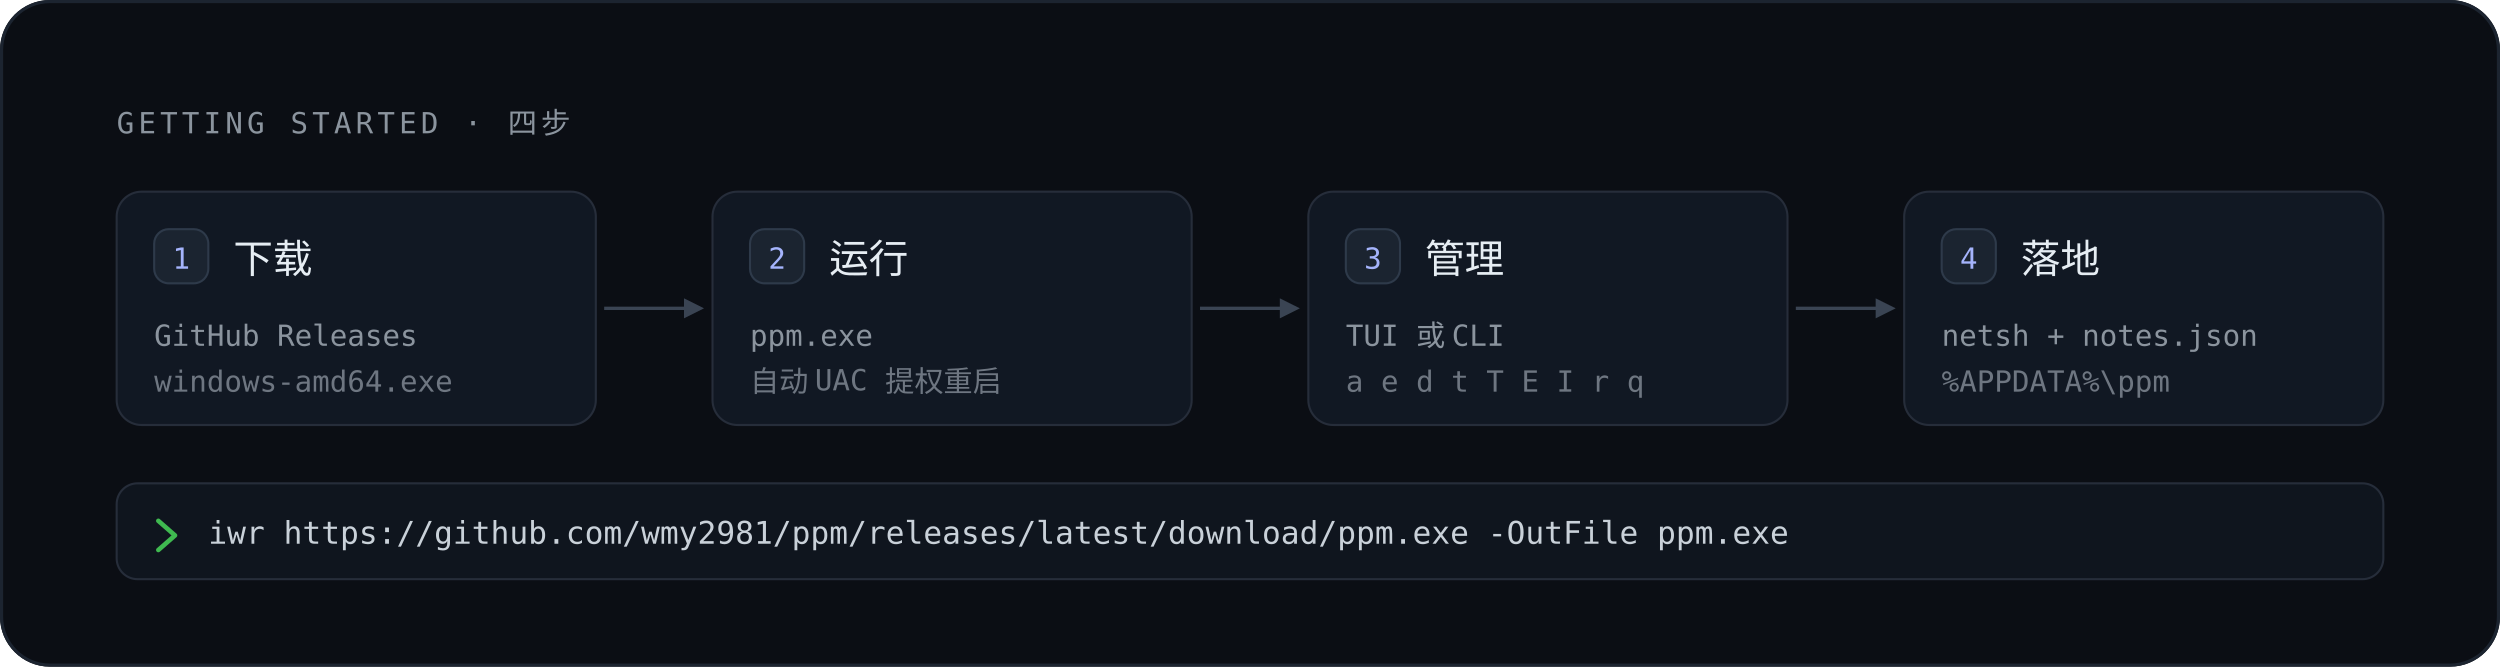
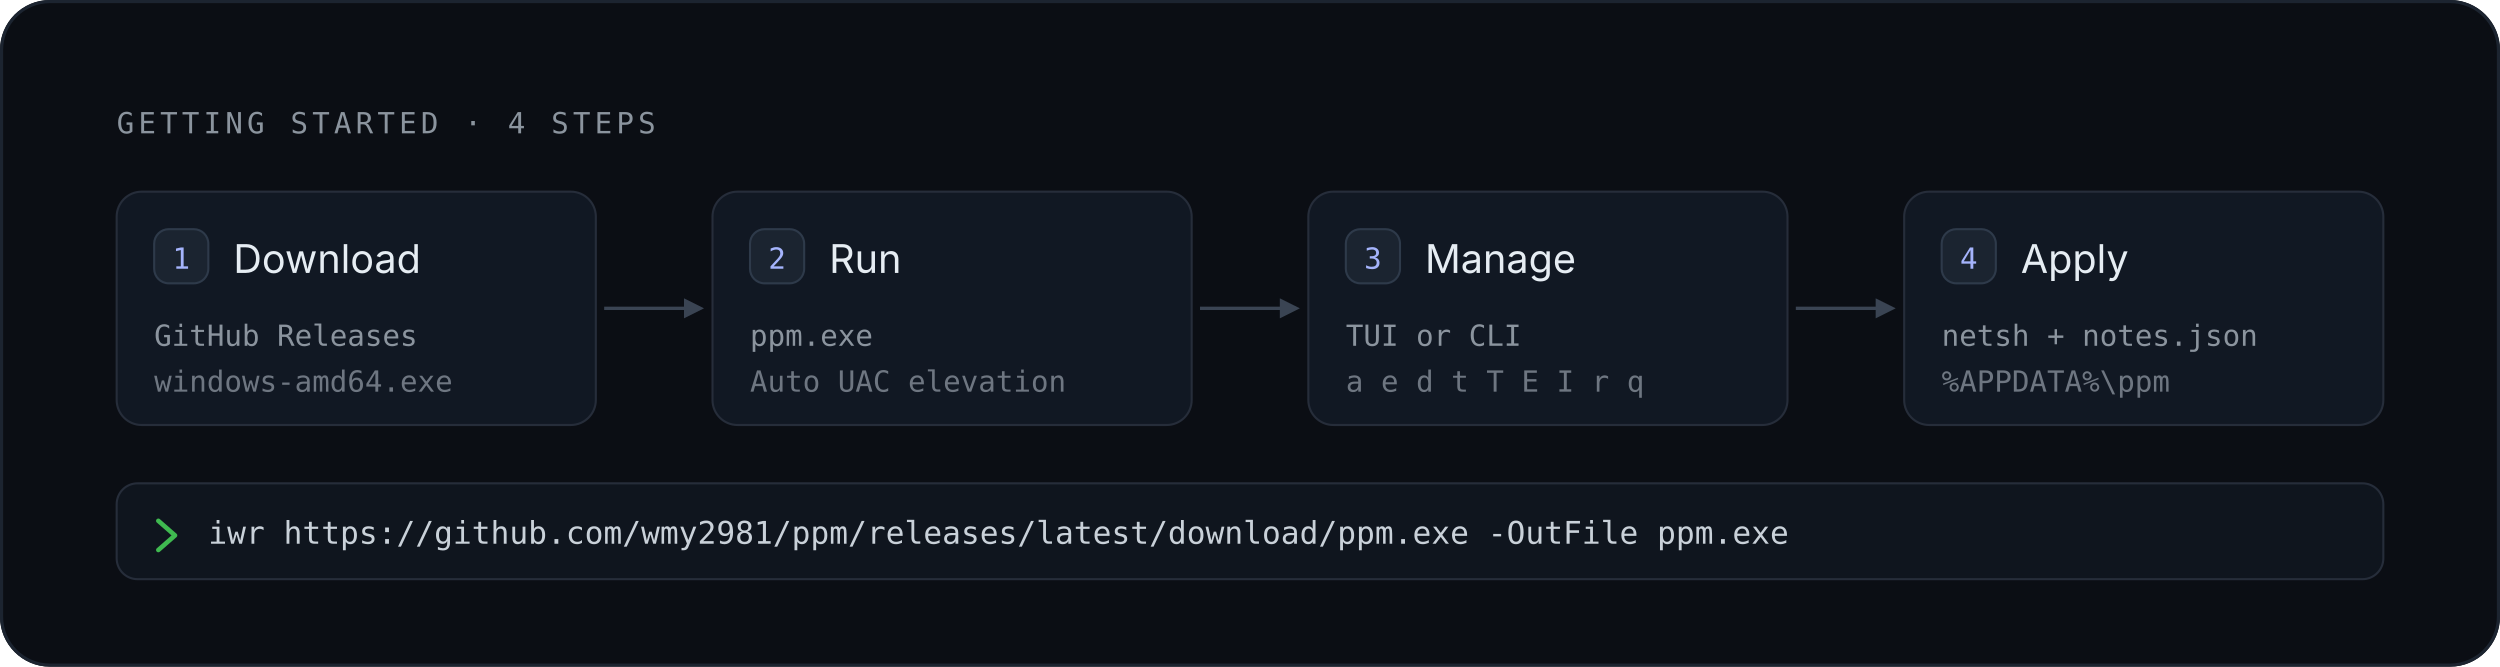
<svg xmlns="http://www.w3.org/2000/svg" width="1200" height="320" viewBox="0 0 1200 320" role="img" aria-labelledby="wfTitle wfDesc">
  <defs>
    <marker id="arw2" viewBox="0 0 10 10" refX="8" refY="5" markerWidth="6" markerHeight="6" orient="auto-start-reverse">
      <path d="M0 0 L10 5 L0 10 Z" fill="#3A4453" />
    </marker>
  </defs>
  <rect width="1200" height="320" rx="24" fill="#0B0E14" />
  <rect x="0.75" y="0.75" width="1198.5" height="318.5" rx="23.25" fill="none" stroke="#1C2430" stroke-width="1.5" />
-   <text x="56" y="64" font-family="ui-monospace, Menlo, Consolas, monospace" font-size="14" letter-spacing="2" fill="#8B949E">GETTING STARTED · 四步</text>
+   <text x="56" y="64" font-family="ui-monospace, Menlo, Consolas, monospace" font-size="14" letter-spacing="2" fill="#8B949E">GETTING STARTED · 4 STEPS</text>
  <g stroke="#3A4453" stroke-width="1.6" marker-end="url(#arw2)">
    <line x1="290" y1="148" x2="336" y2="148" />
    <line x1="576" y1="148" x2="622" y2="148" />
    <line x1="862" y1="148" x2="908" y2="148" />
  </g>
  <g>
    <rect x="56" y="92" width="230" height="112" rx="12" fill="#111823" stroke="#262D3A" />
    <rect x="74" y="110" width="26" height="26" rx="7" fill="#1B2430" stroke="#2E3A4A" />
    <text x="87" y="129" text-anchor="middle" font-family="ui-monospace, Menlo, Consolas, monospace" font-size="14" fill="#A5B4FC">1</text>
-     <text x="112" y="131" font-family="-apple-system, BlinkMacSystemFont, 'Segoe UI', 'PingFang SC', 'Microsoft YaHei', sans-serif" font-size="19" fill="#E6EDF3">下载</text>
+     <text x="112" y="131" font-family="-apple-system, BlinkMacSystemFont, 'Segoe UI', 'PingFang SC', 'Microsoft YaHei', sans-serif" font-size="19" fill="#E6EDF3">Download</text>
    <text x="74" y="166" font-family="ui-monospace, Menlo, Consolas, monospace" font-size="14" fill="#8B949E">GitHub Releases</text>
    <text x="74" y="188" font-family="ui-monospace, Menlo, Consolas, monospace" font-size="14" fill="#6E7681">windows-amd64.exe</text>
  </g>
  <g>
    <rect x="342" y="92" width="230" height="112" rx="12" fill="#111823" stroke="#262D3A" />
    <rect x="360" y="110" width="26" height="26" rx="7" fill="#1B2430" stroke="#2E3A4A" />
    <text x="373" y="129" text-anchor="middle" font-family="ui-monospace, Menlo, Consolas, monospace" font-size="14" fill="#A5B4FC">2</text>
-     <text x="398" y="131" font-family="-apple-system, BlinkMacSystemFont, 'Segoe UI', 'PingFang SC', 'Microsoft YaHei', sans-serif" font-size="19" fill="#E6EDF3">运行</text>
+     <text x="398" y="131" font-family="-apple-system, BlinkMacSystemFont, 'Segoe UI', 'PingFang SC', 'Microsoft YaHei', sans-serif" font-size="19" fill="#E6EDF3">Run</text>
    <text x="360" y="166" font-family="ui-monospace, Menlo, Consolas, monospace" font-size="14" fill="#8B949E">ppm.exe</text>
-     <text x="360" y="188" font-family="ui-monospace, Menlo, Consolas, monospace" font-size="14" fill="#6E7681">自动 UAC 提权重启</text>
+     <text x="360" y="188" font-family="ui-monospace, Menlo, Consolas, monospace" font-size="14" fill="#6E7681">Auto UAC elevation</text>
  </g>
  <g>
    <rect x="628" y="92" width="230" height="112" rx="12" fill="#111823" stroke="#262D3A" />
    <rect x="646" y="110" width="26" height="26" rx="7" fill="#1B2430" stroke="#2E3A4A" />
    <text x="659" y="129" text-anchor="middle" font-family="ui-monospace, Menlo, Consolas, monospace" font-size="14" fill="#A5B4FC">3</text>
-     <text x="684" y="131" font-family="-apple-system, BlinkMacSystemFont, 'Segoe UI', 'PingFang SC', 'Microsoft YaHei', sans-serif" font-size="19" fill="#E6EDF3">管理</text>
-     <text x="646" y="166" font-family="ui-monospace, Menlo, Consolas, monospace" font-size="14" fill="#8B949E">TUI 或 CLI</text>
+     <text x="684" y="131" font-family="-apple-system, BlinkMacSystemFont, 'Segoe UI', 'PingFang SC', 'Microsoft YaHei', sans-serif" font-size="19" fill="#E6EDF3">Manage</text>
+     <text x="646" y="166" font-family="ui-monospace, Menlo, Consolas, monospace" font-size="14" fill="#8B949E">TUI or CLI</text>
    <text x="646" y="188" font-family="ui-monospace, Menlo, Consolas, monospace" font-size="14" fill="#6E7681">a e d t T E I r q</text>
  </g>
  <g>
    <rect x="914" y="92" width="230" height="112" rx="12" fill="#111823" stroke="#262D3A" />
    <rect x="932" y="110" width="26" height="26" rx="7" fill="#1B2430" stroke="#2E3A4A" />
    <text x="945" y="129" text-anchor="middle" font-family="ui-monospace, Menlo, Consolas, monospace" font-size="14" fill="#A5B4FC">4</text>
-     <text x="970" y="131" font-family="-apple-system, BlinkMacSystemFont, 'Segoe UI', 'PingFang SC', 'Microsoft YaHei', sans-serif" font-size="19" fill="#E6EDF3">落地</text>
+     <text x="970" y="131" font-family="-apple-system, BlinkMacSystemFont, 'Segoe UI', 'PingFang SC', 'Microsoft YaHei', sans-serif" font-size="19" fill="#E6EDF3">Apply</text>
    <text x="932" y="166" font-family="ui-monospace, Menlo, Consolas, monospace" font-size="14" fill="#8B949E">netsh + notes.json</text>
    <text x="932" y="188" font-family="ui-monospace, Menlo, Consolas, monospace" font-size="14" fill="#6E7681">%APPDATA%\ppm</text>
  </g>
  <rect x="56" y="232" width="1088" height="46" rx="10" fill="#0F151E" stroke="#262D3A" />
  <path d="M76 250 L84 257 L76 264" fill="none" stroke="#3FB950" stroke-width="2.2" stroke-linecap="round" stroke-linejoin="round" />
  <text x="100" y="261" font-family="ui-monospace, Menlo, Consolas, 'DejaVu Sans Mono', monospace" font-size="15" fill="#C9D1D9">iwr https://github.com/wmy2981/ppm/releases/latest/download/ppm.exe -OutFile ppm.exe</text>
</svg>
